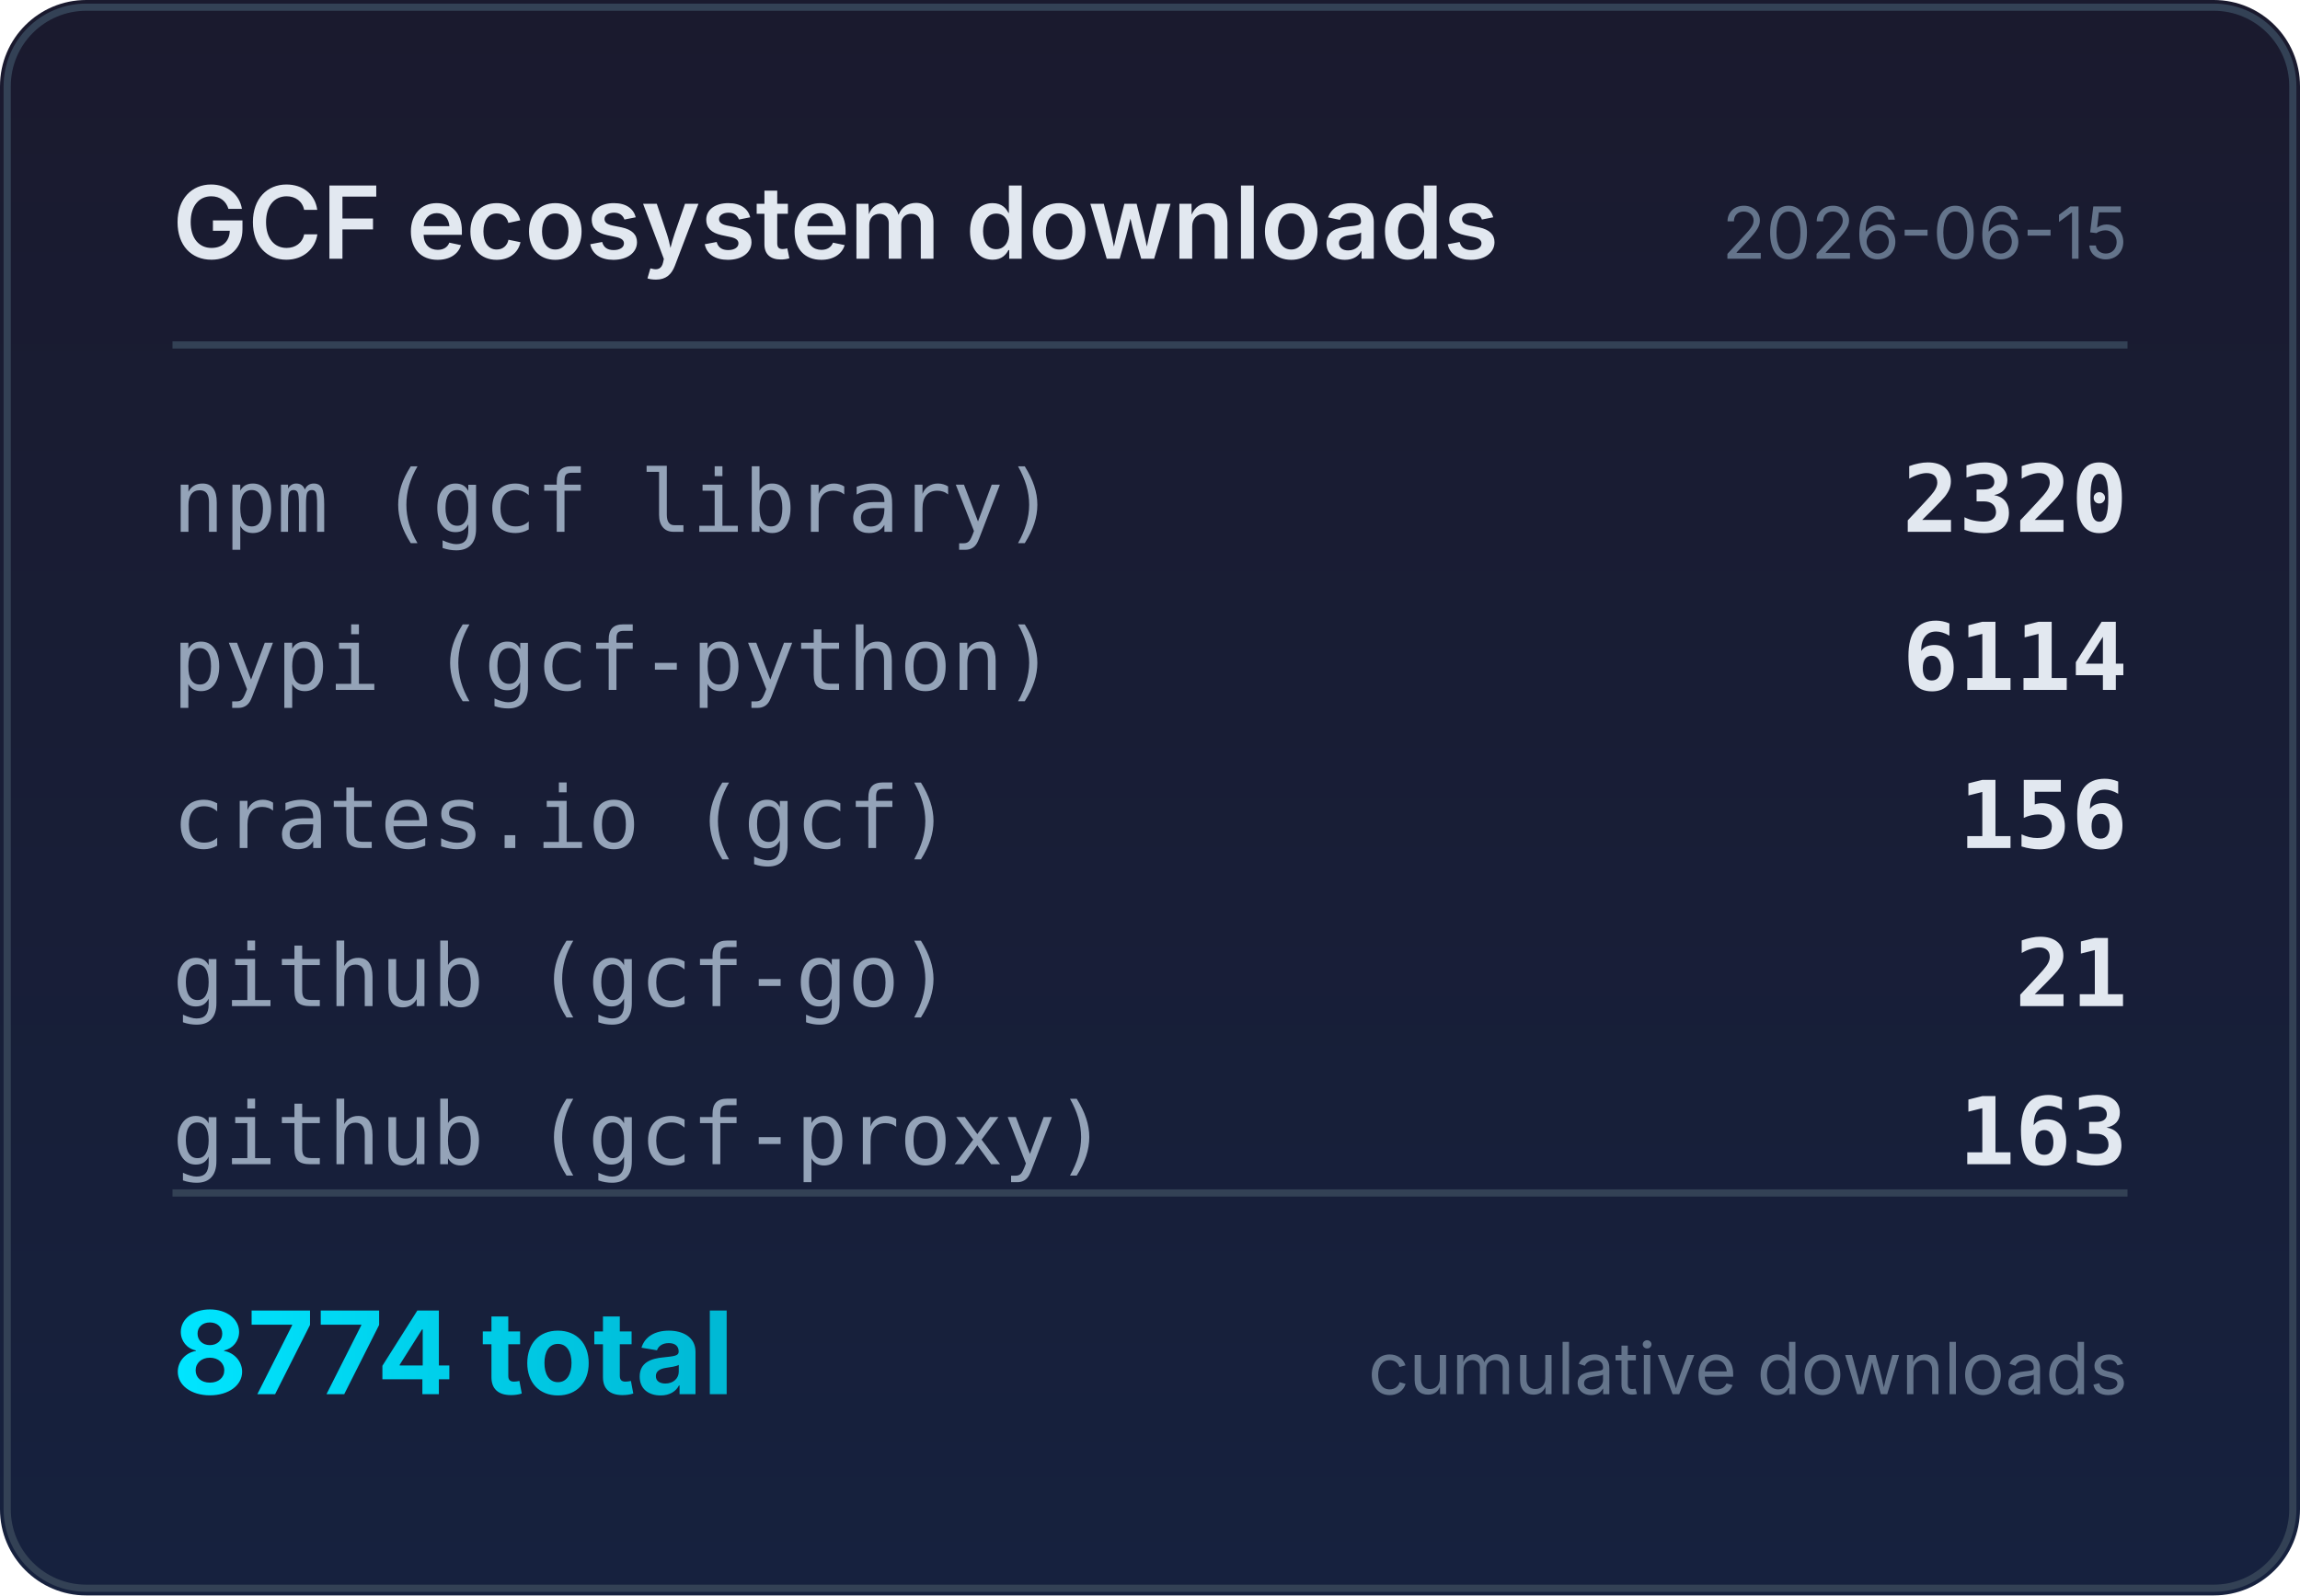
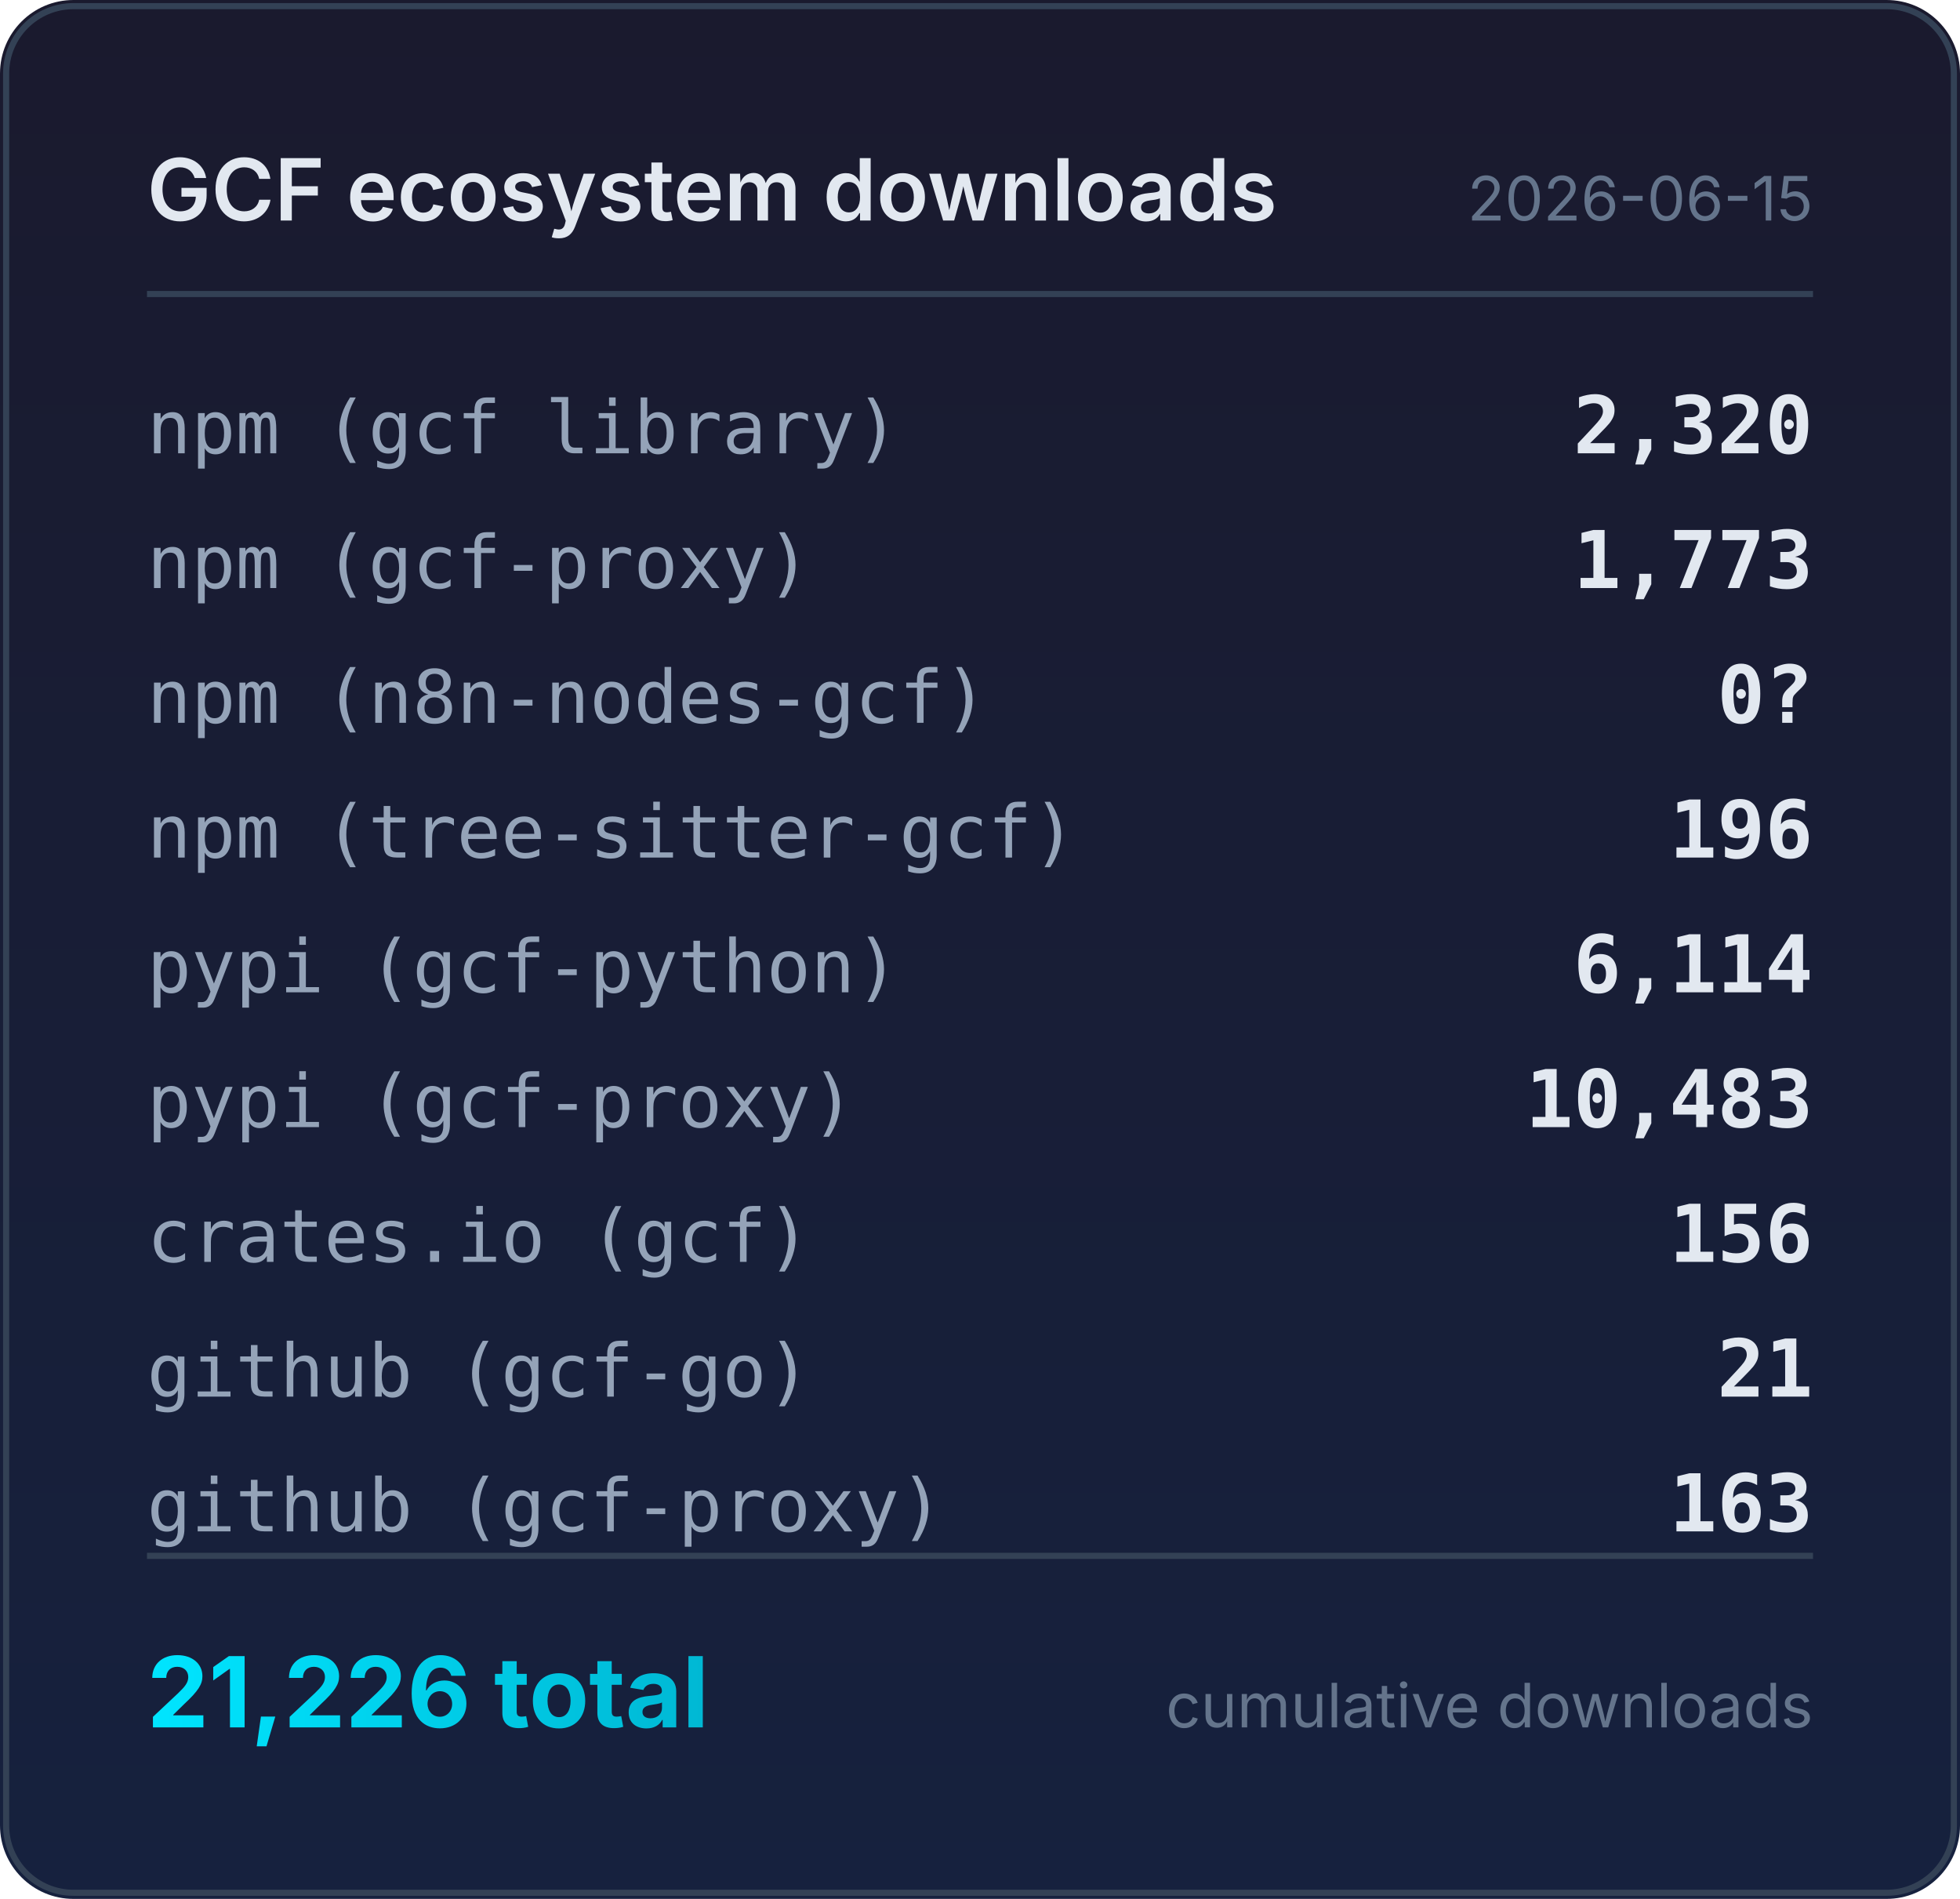
- <svg xmlns="http://www.w3.org/2000/svg" width="320" height="222" viewBox="0 0 320 222">
+ <svg xmlns="http://www.w3.org/2000/svg" width="320" height="310" viewBox="0 0 320 310">
  <defs>
    <linearGradient id="bg" x1="0" y1="0" x2="0" y2="1">
      <stop offset="0%" stop-color="#1a1a2e" />
      <stop offset="100%" stop-color="#16213e" />
    </linearGradient>
    <linearGradient id="accent" x1="0" y1="0" x2="1" y2="0">
      <stop offset="0%" stop-color="#00e5ff" />
      <stop offset="100%" stop-color="#00b8d4" />
    </linearGradient>
  </defs>
-   <rect width="320" height="222" rx="12" fill="url(#bg)" />
-   <rect x="1" y="1" width="318" height="220" rx="11" fill="none" stroke="#334155" stroke-width="1" />
+   <rect width="320" height="310" rx="12" fill="url(#bg)" />
+   <rect x="1" y="1" width="318" height="308" rx="11" fill="none" stroke="#334155" stroke-width="1" />
  <text x="24" y="36" fill="#e2e8f0" font-family="system-ui,-apple-system,sans-serif" font-size="14" font-weight="600">GCF ecosystem downloads</text>
  <text x="296" y="36" fill="#64748b" font-family="system-ui,-apple-system,sans-serif" font-size="10" text-anchor="end">2026-06-15</text>
  <line x1="24" y1="48" x2="296" y2="48" stroke="#334155" stroke-width="1" />
  <text x="24" y="74" fill="#94a3b8" font-family="ui-monospace,monospace" font-size="12">npm (gcf library)</text>
-   <text x="296" y="74" fill="#e2e8f0" font-family="ui-monospace,monospace" font-size="13" font-weight="600" text-anchor="end">2320</text>
-   <text x="24" y="96" fill="#94a3b8" font-family="ui-monospace,monospace" font-size="12">pypi (gcf-python)</text>
-   <text x="296" y="96" fill="#e2e8f0" font-family="ui-monospace,monospace" font-size="13" font-weight="600" text-anchor="end">6114</text>
-   <text x="24" y="118" fill="#94a3b8" font-family="ui-monospace,monospace" font-size="12">crates.io (gcf)</text>
-   <text x="296" y="118" fill="#e2e8f0" font-family="ui-monospace,monospace" font-size="13" font-weight="600" text-anchor="end">156</text>
-   <text x="24" y="140" fill="#94a3b8" font-family="ui-monospace,monospace" font-size="12">github (gcf-go)</text>
-   <text x="296" y="140" fill="#e2e8f0" font-family="ui-monospace,monospace" font-size="13" font-weight="600" text-anchor="end">21</text>
-   <text x="24" y="162" fill="#94a3b8" font-family="ui-monospace,monospace" font-size="12">github (gcf-proxy)</text>
-   <text x="296" y="162" fill="#e2e8f0" font-family="ui-monospace,monospace" font-size="13" font-weight="600" text-anchor="end">163</text>
-   <line x1="24" y1="166" x2="296" y2="166" stroke="#334155" stroke-width="1" />
-   <text x="24" y="194" fill="url(#accent)" font-family="system-ui,-apple-system,sans-serif" font-size="16" font-weight="700">8774 total</text>
-   <text x="296" y="194" fill="#64748b" font-family="system-ui,-apple-system,sans-serif" font-size="10" text-anchor="end">cumulative downloads</text>
+   <text x="296" y="74" fill="#e2e8f0" font-family="ui-monospace,monospace" font-size="13" font-weight="600" text-anchor="end">2,320</text>
+   <text x="24" y="96" fill="#94a3b8" font-family="ui-monospace,monospace" font-size="12">npm (gcf-proxy)</text>
+   <text x="296" y="96" fill="#e2e8f0" font-family="ui-monospace,monospace" font-size="13" font-weight="600" text-anchor="end">1,773</text>
+   <text x="24" y="118" fill="#94a3b8" font-family="ui-monospace,monospace" font-size="12">npm (n8n-nodes-gcf)</text>
+   <text x="296" y="118" fill="#e2e8f0" font-family="ui-monospace,monospace" font-size="13" font-weight="600" text-anchor="end">0?</text>
+   <text x="24" y="140" fill="#94a3b8" font-family="ui-monospace,monospace" font-size="12">npm (tree-sitter-gcf)</text>
+   <text x="296" y="140" fill="#e2e8f0" font-family="ui-monospace,monospace" font-size="13" font-weight="600" text-anchor="end">196</text>
+   <text x="24" y="162" fill="#94a3b8" font-family="ui-monospace,monospace" font-size="12">pypi (gcf-python)</text>
+   <text x="296" y="162" fill="#e2e8f0" font-family="ui-monospace,monospace" font-size="13" font-weight="600" text-anchor="end">6,114</text>
+   <text x="24" y="184" fill="#94a3b8" font-family="ui-monospace,monospace" font-size="12">pypi (gcf-proxy)</text>
+   <text x="296" y="184" fill="#e2e8f0" font-family="ui-monospace,monospace" font-size="13" font-weight="600" text-anchor="end">10,483</text>
+   <text x="24" y="206" fill="#94a3b8" font-family="ui-monospace,monospace" font-size="12">crates.io (gcf)</text>
+   <text x="296" y="206" fill="#e2e8f0" font-family="ui-monospace,monospace" font-size="13" font-weight="600" text-anchor="end">156</text>
+   <text x="24" y="228" fill="#94a3b8" font-family="ui-monospace,monospace" font-size="12">github (gcf-go)</text>
+   <text x="296" y="228" fill="#e2e8f0" font-family="ui-monospace,monospace" font-size="13" font-weight="600" text-anchor="end">21</text>
+   <text x="24" y="250" fill="#94a3b8" font-family="ui-monospace,monospace" font-size="12">github (gcf-proxy)</text>
+   <text x="296" y="250" fill="#e2e8f0" font-family="ui-monospace,monospace" font-size="13" font-weight="600" text-anchor="end">163</text>
+   <line x1="24" y1="254" x2="296" y2="254" stroke="#334155" stroke-width="1" />
+   <text x="24" y="282" fill="url(#accent)" font-family="system-ui,-apple-system,sans-serif" font-size="16" font-weight="700">21,226 total</text>
+   <text x="296" y="282" fill="#64748b" font-family="system-ui,-apple-system,sans-serif" font-size="10" text-anchor="end">cumulative downloads</text>
</svg>
